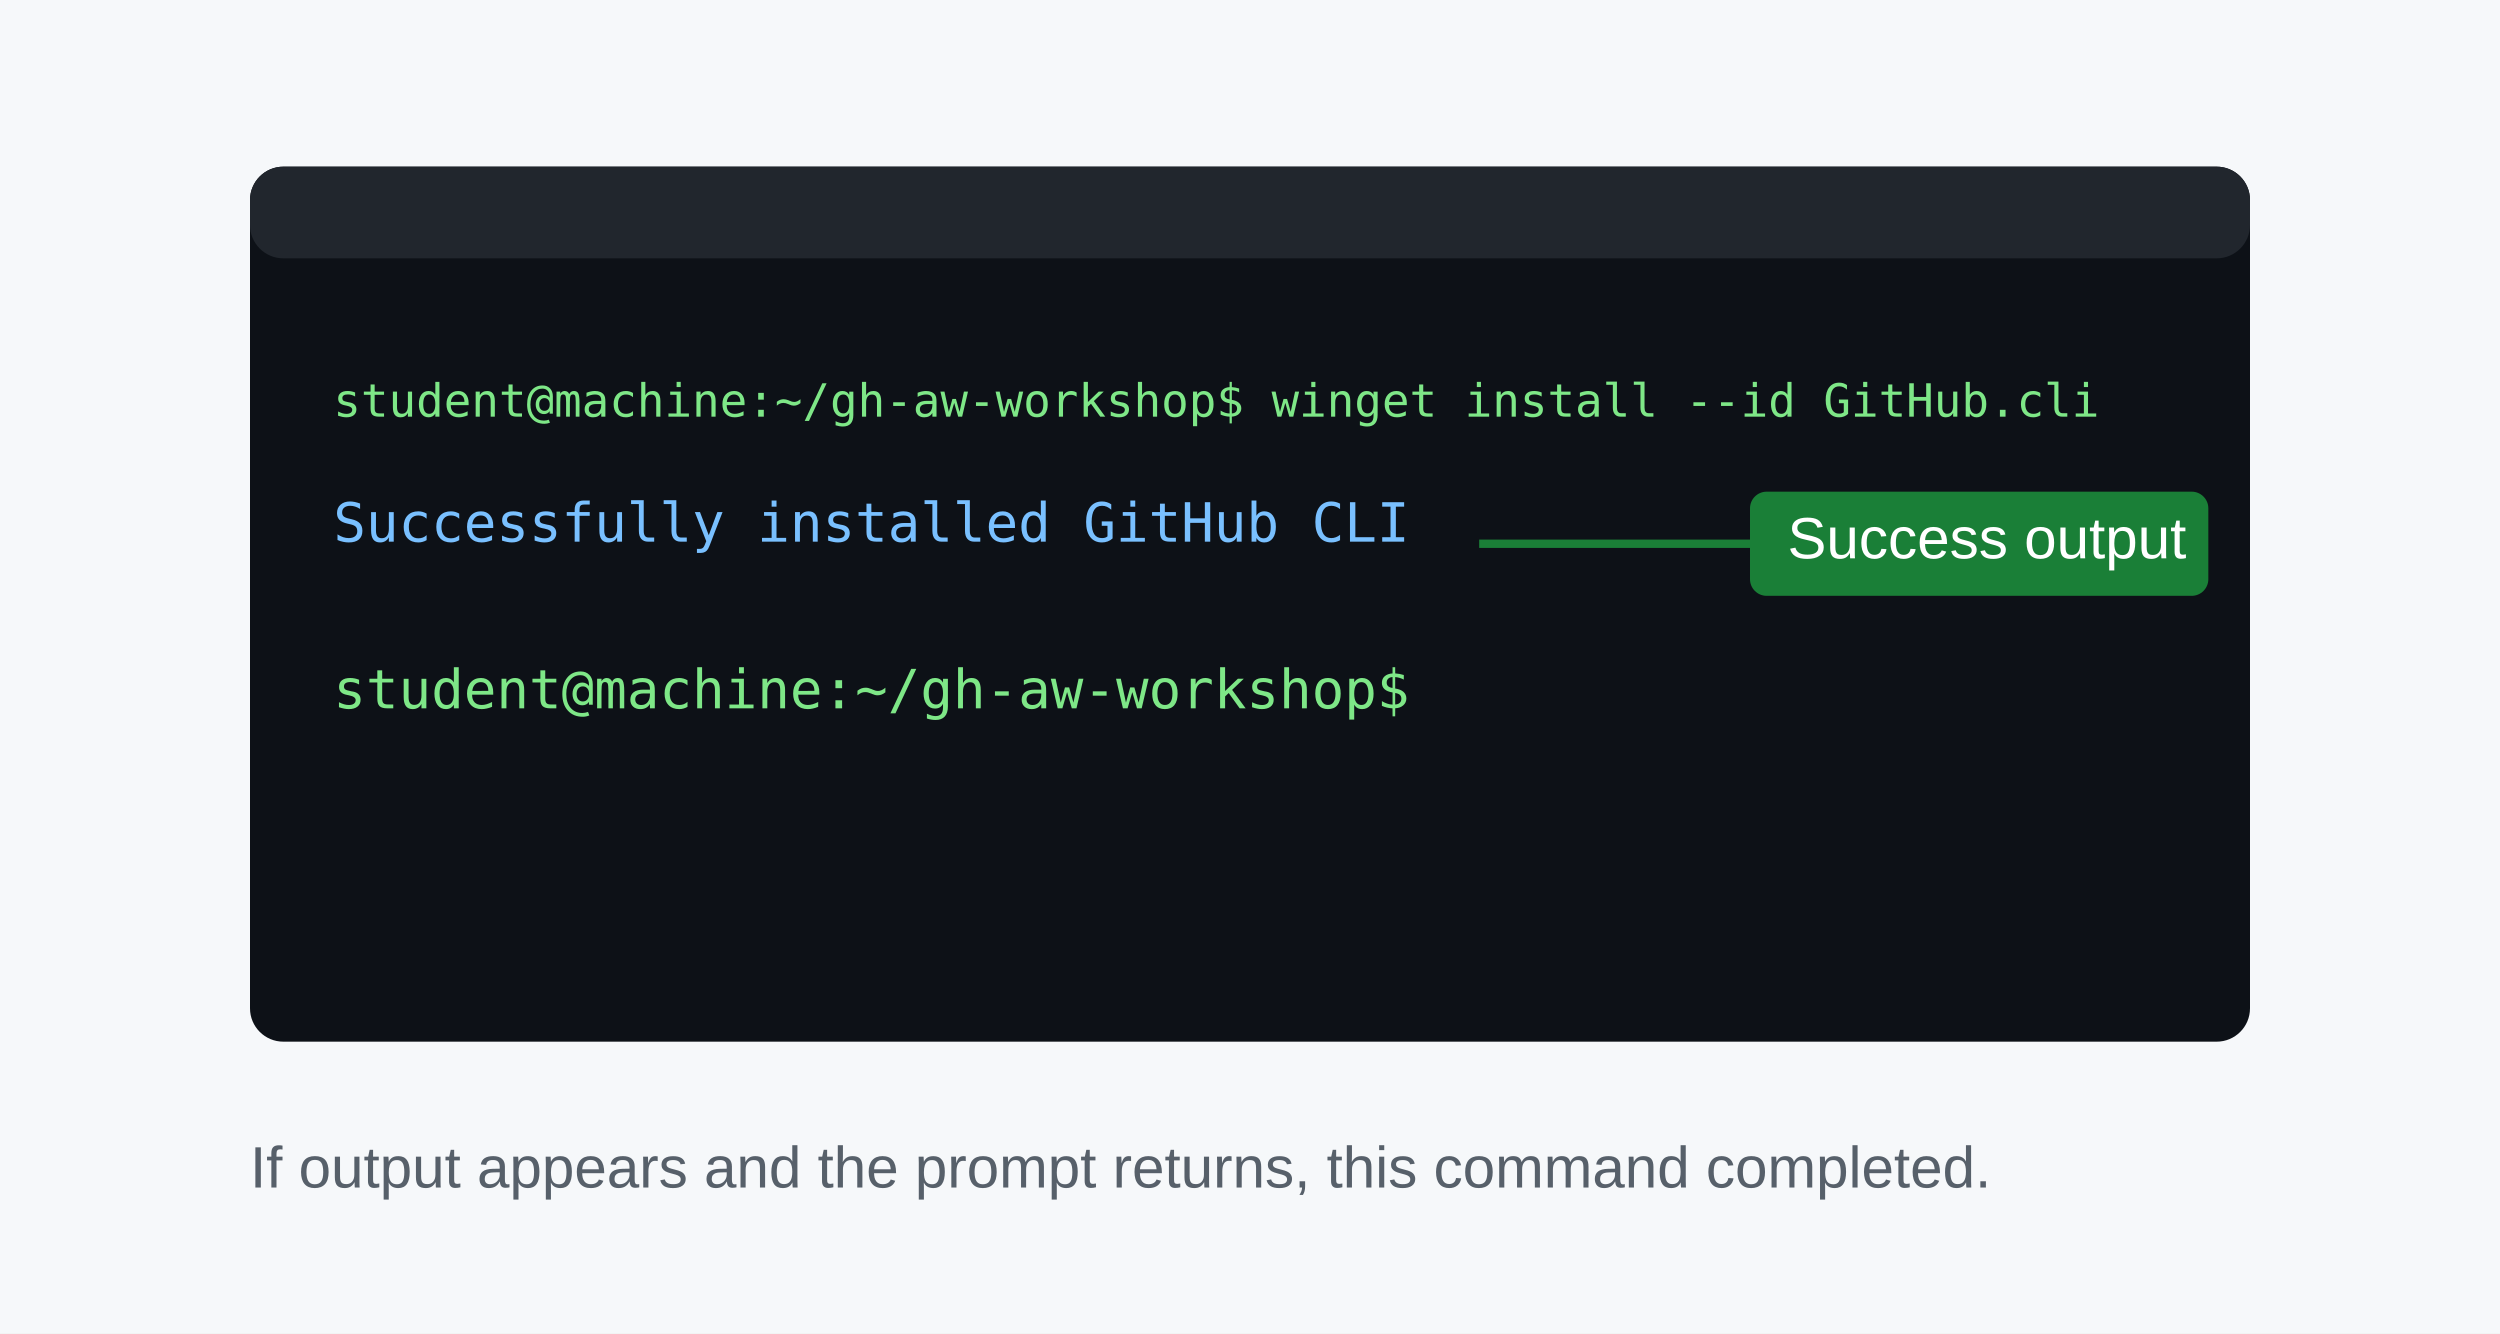
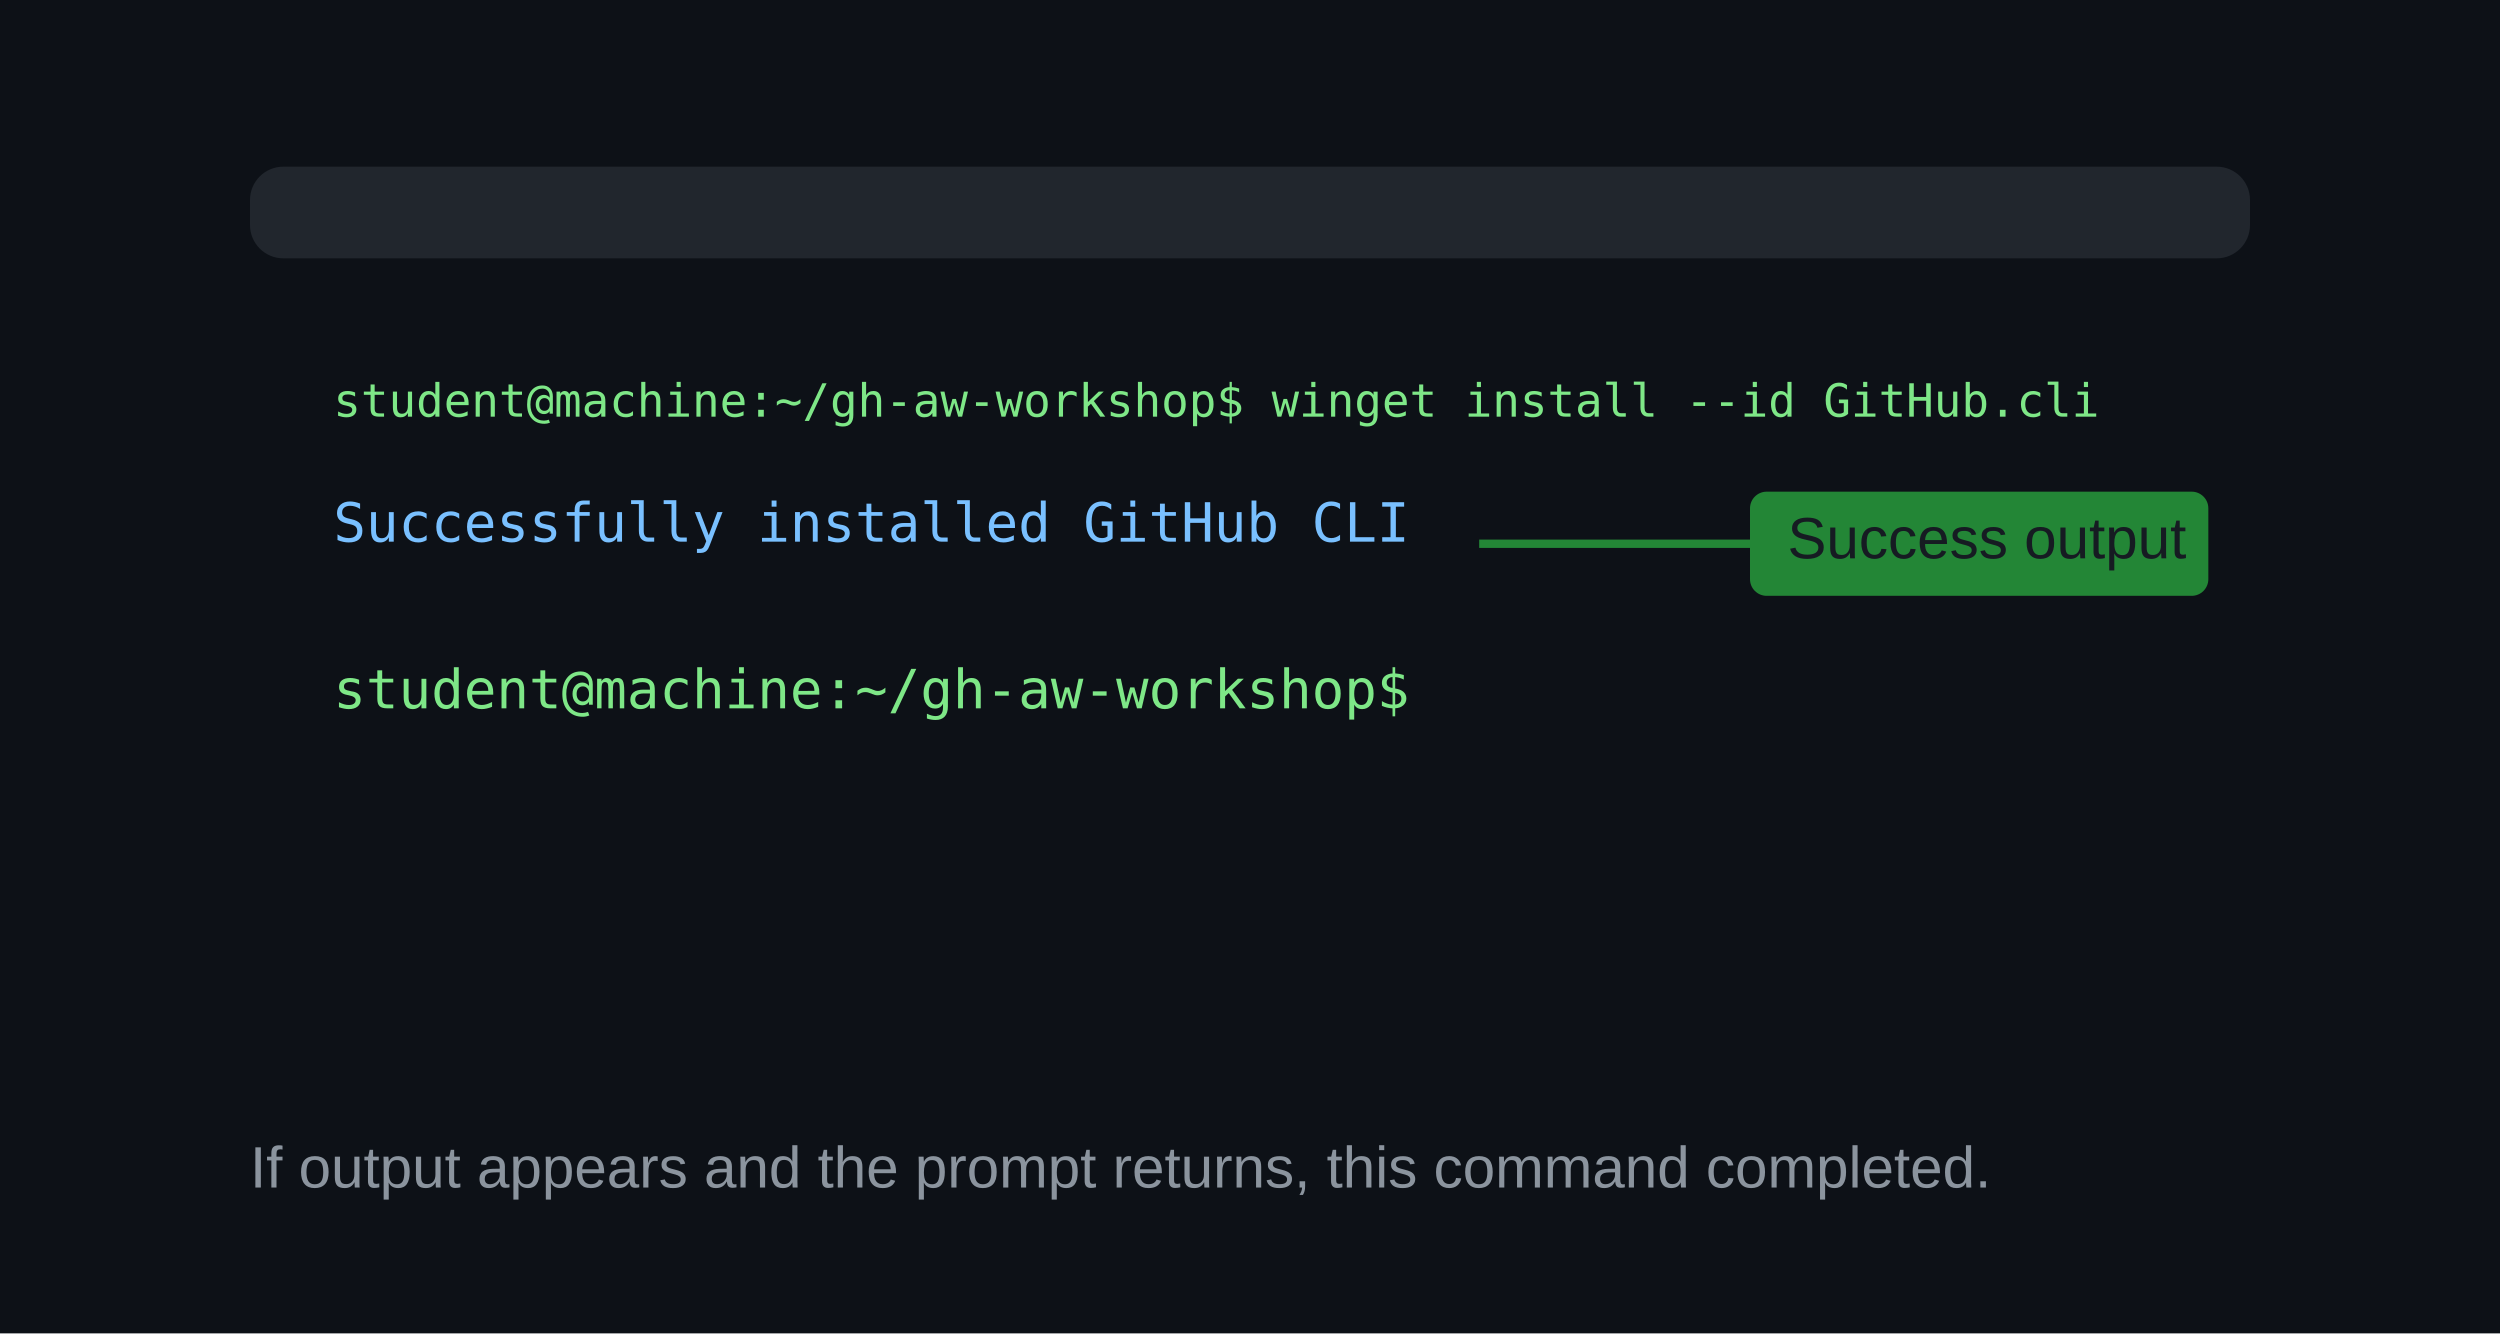
<svg xmlns="http://www.w3.org/2000/svg" width="1200" height="640" viewBox="0 0 1200 640" role="img" aria-label="Terminal success example for winget install --id GitHub.cli">
-   <rect width="1200" height="640" fill="#f6f8fa" />
+   <rect width="1200" height="640" fill="#0d1117" />
  <rect x="120" y="80" width="960" height="420" rx="16" fill="#0d1117" />
  <rect x="120" y="80" width="960" height="44" rx="16" fill="#21262d" />
  <text x="160" y="200" fill="#7ee787" font-family="monospace" font-size="22">student@machine:~/gh-aw-workshop$ winget install --id GitHub.cli</text>
  <text x="160" y="260" fill="#79c0ff" font-family="monospace" font-size="26">Successfully installed GitHub CLI</text>
  <text x="160" y="340" fill="#7ee787" font-family="monospace" font-size="26">student@machine:~/gh-aw-workshop$</text>
-   <rect x="840" y="236" width="220" height="50" rx="8" fill="#1a7f37" />
-   <text x="858" y="268" fill="#ffffff" font-family="Arial, sans-serif" font-size="28">Success output</text>
-   <line x1="840" y1="261" x2="710" y2="261" stroke="#1a7f37" stroke-width="4" />
-   <text x="120" y="570" fill="#57606a" font-family="Arial, sans-serif" font-size="28">If output appears and the prompt returns, this command completed.</text>
+   <rect x="840" y="236" width="220" height="50" rx="8" fill="#238636" />
+   <text x="858" y="268" fill="#161b22" font-family="Arial, sans-serif" font-size="28">Success output</text>
+   <line x1="840" y1="261" x2="710" y2="261" stroke="#238636" stroke-width="4" />
+   <text x="120" y="570" fill="#8b949e" font-family="Arial, sans-serif" font-size="28">If output appears and the prompt returns, this command completed.</text>
</svg>
